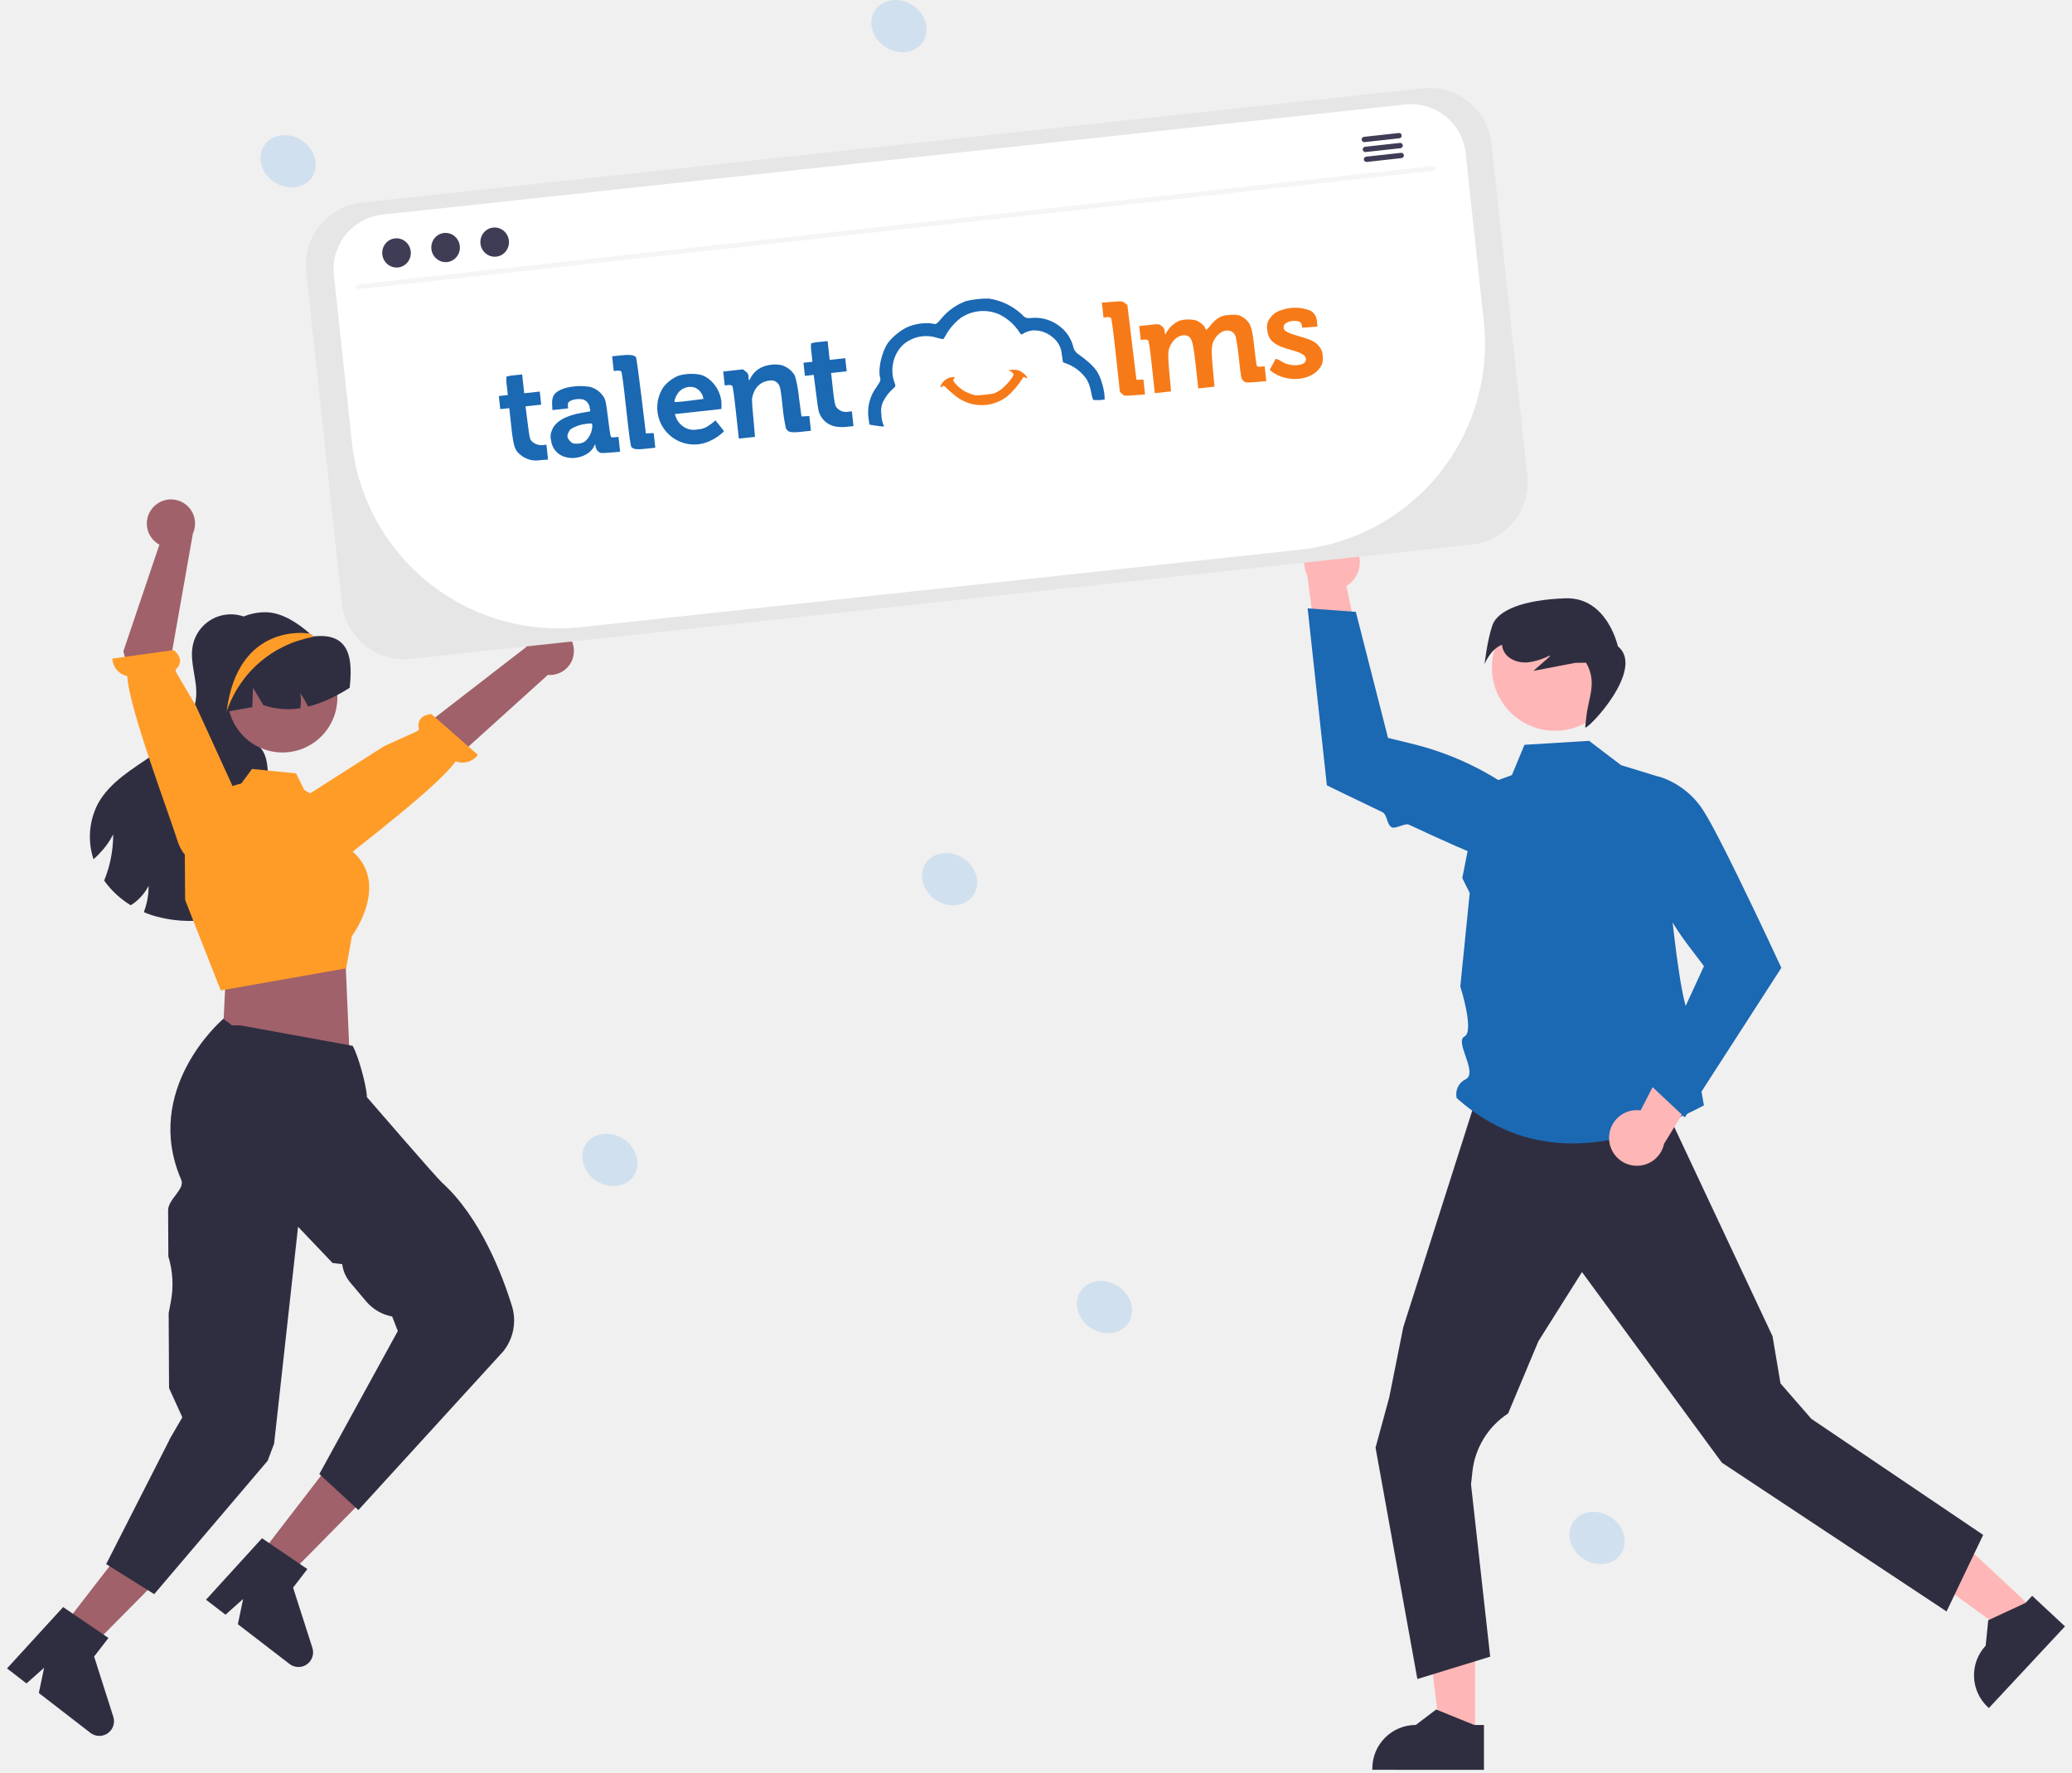
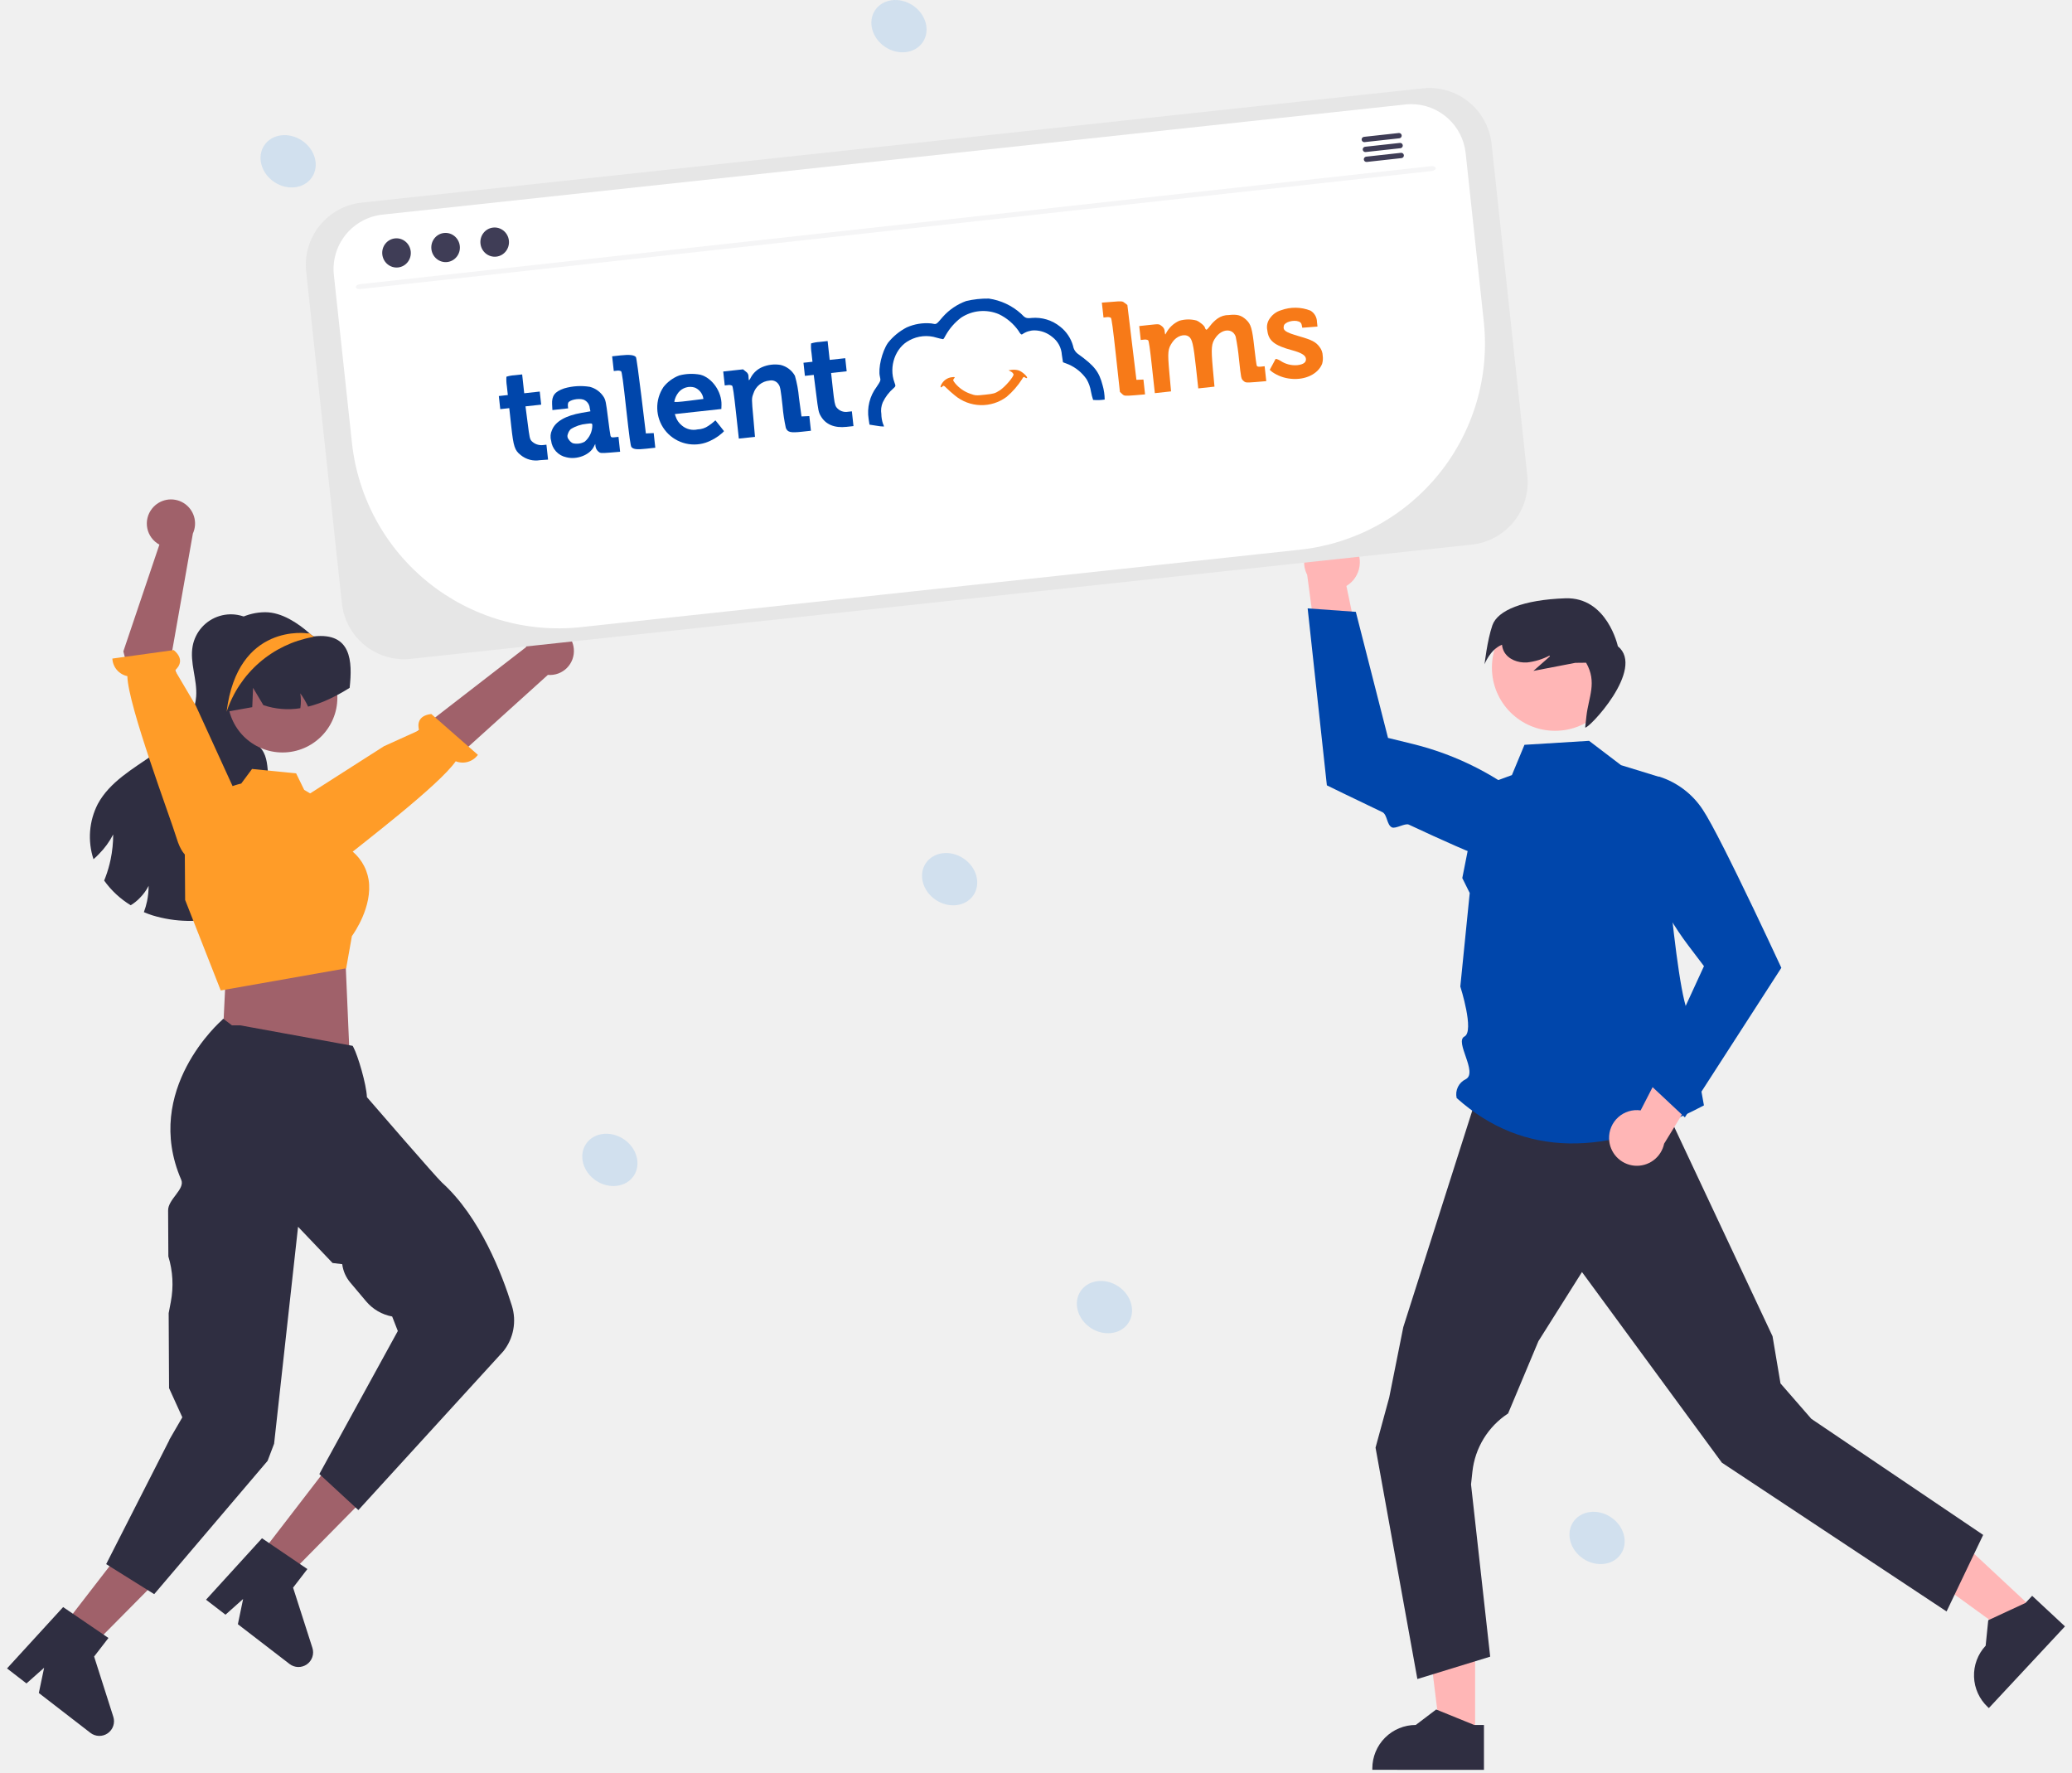
<svg xmlns="http://www.w3.org/2000/svg" viewBox="0 0 242 207" fill="currentColor">
  <g clip-path="url(#clip0_57255_98429)">
    <path d="M172.288 202.765L168.244 202.765L166.321 187.168L172.289 187.168L172.288 202.765Z" fill="#FFB6B6" />
    <path d="M173.319 206.685L160.281 206.684V206.519C160.281 205.173 160.816 203.883 161.767 202.931C162.719 201.979 164.01 201.445 165.356 201.445H165.356L167.738 199.638L172.181 201.445L173.319 201.445L173.319 206.685Z" fill="#2F2E41" />
    <path d="M237.608 188.016L234.851 190.974L222.13 181.747L226.199 177.382L237.608 188.016Z" fill="#FFB6B6" />
    <path d="M241.179 189.934L232.289 199.472L232.168 199.359C231.184 198.442 230.604 197.171 230.557 195.825C230.51 194.48 230.998 193.172 231.916 192.187L232.218 189.213L236.57 187.194L237.346 186.361L241.179 189.934Z" fill="#2F2E41" />
    <path d="M231.625 179.251L227.351 188.19L201.106 170.813L197.287 165.61L184.768 148.553L179.679 156.628L176.138 165.069C174.984 165.822 174.012 166.821 173.291 167.996C172.57 169.17 172.12 170.49 171.971 171.859L171.809 173.354L174.047 193.469L165.542 196.08L160.657 169.059L162.254 163.203L163.898 154.984L172.174 129.011H194.322L207.025 156.05L207.954 161.559L211.555 165.693L231.625 179.251Z" fill="#2F2E41" />
-     <path d="M185.598 86.516L189.327 89.355L193.823 90.736C193.823 90.736 195.682 116.883 197.357 118.558C199.031 120.233 197.521 120.278 197.857 122.454C198.194 124.629 199.012 129.089 199.012 129.089C187.706 135.074 177.96 135.235 170.131 128.232C170.031 127.798 170.082 127.344 170.275 126.944C170.469 126.543 170.793 126.221 171.195 126.031C172.652 125.257 169.852 121.649 171.042 121.046C172.233 120.442 170.558 115.208 170.558 115.208L171.657 104.288L170.789 102.542L172.907 91.861L176.583 90.518L178.051 86.981L185.598 86.516Z" fill="#1B68B3" />
+     <path d="M185.598 86.516L189.327 89.355L193.823 90.736C193.823 90.736 195.682 116.883 197.357 118.558C199.031 120.233 197.521 120.278 197.857 122.454C198.194 124.629 199.012 129.089 199.012 129.089C187.706 135.074 177.96 135.235 170.131 128.232C170.031 127.798 170.082 127.344 170.275 126.944C170.469 126.543 170.793 126.221 171.195 126.031C172.652 125.257 169.852 121.649 171.042 121.046C172.233 120.442 170.558 115.208 170.558 115.208L171.657 104.288L170.789 102.542L172.907 91.861L176.583 90.518L178.051 86.981L185.598 86.516Z" fill="#0046AB" />
    <path d="M187.934 132.988C187.917 132.516 188.004 132.046 188.189 131.611C188.373 131.176 188.651 130.787 189.003 130.471C189.354 130.155 189.77 129.92 190.222 129.782C190.674 129.644 191.151 129.607 191.619 129.674L196.873 119.461L199.8 124.662L194.362 133.563C194.198 134.341 193.754 135.033 193.115 135.506C192.476 135.979 191.685 136.201 190.892 136.131C190.1 136.06 189.361 135.701 188.816 135.121C188.271 134.542 187.957 133.783 187.934 132.988Z" fill="#FFB6B6" />
-     <path d="M196.783 130.489L208.053 113.022L208.015 112.942C207.973 112.85 205.421 107.338 202.948 102.29C202.567 101.512 202.188 100.746 201.821 100.012C201.662 99.695 201.506 99.385 201.352 99.081C200.313 97.034 199.406 95.341 198.864 94.538C197.666 92.72 195.882 91.367 193.809 90.703L193.757 90.689L193.707 90.71C192.693 91.138 191.855 91.899 191.331 92.867C190.808 93.835 190.63 94.953 190.826 96.035C191.804 101.259 193.982 106.184 197.189 110.421L199.016 112.829L192.667 126.633L196.783 130.489Z" fill="#1B68B3" />
+     <path d="M196.783 130.489L208.053 113.022L208.015 112.942C207.973 112.85 205.421 107.338 202.948 102.29C202.567 101.512 202.188 100.746 201.821 100.012C201.662 99.695 201.506 99.385 201.352 99.081C200.313 97.034 199.406 95.341 198.864 94.538C197.666 92.72 195.882 91.367 193.809 90.703L193.757 90.689L193.707 90.71C192.693 91.138 191.855 91.899 191.331 92.867C190.808 93.835 190.63 94.953 190.826 96.035C191.804 101.259 193.982 106.184 197.189 110.421L199.016 112.829L192.667 126.633L196.783 130.489Z" fill="#0046AB" />
    <path d="M158.029 63.536C158.339 63.893 158.568 64.313 158.698 64.767C158.829 65.221 158.858 65.698 158.784 66.165C158.71 66.632 158.535 67.076 158.27 67.468C158.006 67.859 157.659 68.188 157.254 68.431L159.603 79.674L154.054 77.477L152.673 67.137C152.31 66.43 152.22 65.613 152.418 64.843C152.617 64.073 153.092 63.402 153.752 62.958C154.412 62.514 155.212 62.328 156 62.435C156.789 62.541 157.51 62.933 158.029 63.536Z" fill="#FFB6B6" />
-     <path d="M152.728 71.049L154.972 91.714L155.052 91.753C155.117 91.785 157.96 93.18 161.45 94.841C162.039 95.121 161.955 96.335 162.57 96.624C162.994 96.824 164.113 96.099 164.541 96.3C168.356 98.084 172.213 99.818 173.75 100.288C175.825 100.946 178.063 100.873 180.092 100.084L180.141 100.061L180.166 100.014C180.684 99.043 180.856 97.924 180.654 96.843C180.451 95.761 179.886 94.78 179.051 94.063C175.002 90.621 170.209 88.167 165.05 86.894L162.114 86.174L158.354 71.453L152.728 71.049Z" fill="#1B68B3" />
+     <path d="M152.728 71.049L154.972 91.714L155.052 91.753C155.117 91.785 157.96 93.18 161.45 94.841C162.039 95.121 161.955 96.335 162.57 96.624C162.994 96.824 164.113 96.099 164.541 96.3C168.356 98.084 172.213 99.818 173.75 100.288C175.825 100.946 178.063 100.873 180.092 100.084L180.141 100.061L180.166 100.014C180.684 99.043 180.856 97.924 180.654 96.843C180.451 95.761 179.886 94.78 179.051 94.063C175.002 90.621 170.209 88.167 165.05 86.894L162.114 86.174L158.354 71.453L152.728 71.049Z" fill="#0046AB" />
    <path d="M181.623 85.345C185.696 85.345 188.998 82.043 188.998 77.97C188.998 73.897 185.696 70.596 181.623 70.596C177.55 70.596 174.249 73.897 174.249 77.97C174.249 82.043 177.55 85.345 181.623 85.345Z" fill="#FFB6B6" />
    <path d="M174.301 73.029C174.908 71.265 177.927 70.041 182.821 69.871C187.716 69.701 188.957 75.469 188.957 75.469C192.224 78.119 185.468 85.215 185.141 84.959L185.288 83.626C185.532 81.418 186.566 79.695 185.251 77.394L183.988 77.408C182.357 77.722 180.726 78.035 179.095 78.349L181.026 76.649L180.971 76.564C180.15 76.992 179.256 77.264 178.336 77.365C177.298 77.426 176.163 77.013 175.666 76.1C175.534 75.849 175.452 75.574 175.428 75.291C174.028 75.85 173.388 77.575 173.388 77.575C173.388 77.575 173.695 74.794 174.301 73.029Z" fill="#2F2E41" />
    <path d="M30.533 73.472C30.433 73.345 30.325 73.224 30.21 73.11C30.238 73.072 30.267 73.03 30.295 72.991L30.533 73.472Z" fill="#2F2E41" />
    <path d="M31.968 103.132C30.761 105.275 28.352 106.471 25.964 107.056C23.282 107.759 20.457 107.704 17.804 106.898C17.467 106.79 17.13 106.663 16.804 106.523C16.961 106.107 17.085 105.679 17.176 105.243C17.298 104.654 17.359 104.053 17.358 103.451C17.093 103.97 16.748 104.444 16.338 104.857C16.021 105.19 15.661 105.479 15.268 105.717C14.049 104.976 12.993 103.996 12.165 102.834C12.217 102.704 12.27 102.575 12.319 102.445C12.574 101.767 12.775 101.071 12.922 100.362C13.121 99.403 13.221 98.427 13.22 97.448C12.788 98.291 12.227 99.062 11.558 99.734C11.357 99.949 11.144 100.151 10.92 100.341C10.572 99.285 10.438 98.17 10.524 97.062C10.611 95.954 10.917 94.874 11.425 93.885C12.813 91.318 15.507 89.792 17.905 88.133C20.307 86.475 22.71 84.231 22.913 81.316C23.05 79.349 22.138 77.378 22.503 75.442C22.656 74.626 23.03 73.868 23.585 73.249C24.14 72.631 24.854 72.177 25.649 71.937C26.444 71.696 27.29 71.678 28.094 71.885C28.898 72.092 29.63 72.516 30.211 73.11C28.85 75.039 27.496 77.034 26.946 79.328C26.385 81.663 26.844 84.402 28.685 85.949C29.316 86.482 30.091 86.861 30.579 87.527C31.228 88.411 31.231 89.589 31.336 90.676C31.547 92.791 32.237 94.825 32.609 96.918C32.984 99.008 33.005 101.277 31.968 103.132Z" fill="#2F2E41" />
    <path d="M7.238 190.095L10.439 192.568L21.5 181.4L16.776 177.75L7.238 190.095Z" fill="#A0616A" />
    <path d="M7.374 187.679L12.667 191.286L10.992 193.454L13.235 200.492C13.346 200.84 13.343 201.214 13.226 201.559C13.109 201.905 12.885 202.204 12.586 202.414C12.287 202.623 11.929 202.731 11.565 202.723C11.2 202.714 10.847 202.589 10.559 202.366L4.535 197.712L5.154 194.765L3.092 196.596L0.821 194.842L7.374 187.679Z" fill="#2F2E41" />
    <path d="M23.476 79.702C23.475 80.952 23.782 82.184 24.368 83.288C24.955 84.392 25.804 85.336 26.84 86.036C27.876 86.736 29.069 87.17 30.312 87.302C31.556 87.433 32.813 87.257 33.972 86.79C35.132 86.322 36.159 85.577 36.964 84.619C37.768 83.662 38.325 82.522 38.586 81.299C38.847 80.076 38.804 78.808 38.461 77.605C38.117 76.403 37.483 75.303 36.616 74.403L36.579 74.366C36.518 74.302 36.457 74.238 36.392 74.177L36.391 74.177L36.39 74.176L36.39 74.175L36.389 74.174C36.31 74.1 36.231 74.027 36.148 73.957C34.803 72.777 32.914 71.497 30.986 71.497C26.766 71.497 23.476 75.482 23.476 79.702Z" fill="#2F2E41" />
    <path d="M67.019 75.778C67.056 76.186 67.002 76.596 66.863 76.981C66.724 77.366 66.502 77.715 66.213 78.005C65.924 78.294 65.575 78.517 65.191 78.657C64.807 78.797 64.396 78.852 63.989 78.816L45.072 95.896L41.816 90.755L61.435 75.582C61.54 74.902 61.891 74.283 62.422 73.844C62.953 73.405 63.626 73.176 64.314 73.2C65.002 73.224 65.658 73.5 66.157 73.975C66.655 74.45 66.962 75.092 67.019 75.778Z" fill="#A0616A" />
    <path d="M36.987 101.052C36.987 101.052 37.691 102.352 40.095 100.345C42.02 98.738 51.241 91.761 53.228 88.902C53.681 89.082 54.182 89.106 54.651 88.97C55.119 88.834 55.529 88.546 55.816 88.151L50.373 83.384C48.744 83.571 48.779 84.665 48.949 85.287L44.843 87.147L34.24 93.923L36.461 100.121L36.987 101.052Z" fill="#FF9C28" />
    <path d="M26.715 113.028L26.319 114.916L25.982 121.881L40.805 122.696L40.344 111.984L38.908 109.623L26.715 113.028Z" fill="#A0616A" />
    <path d="M32.997 87.875C36.535 87.875 39.403 85.007 39.403 81.469C39.403 77.931 36.535 75.064 32.997 75.064C29.459 75.064 26.591 77.931 26.591 81.469C26.591 85.007 29.459 87.875 32.997 87.875Z" fill="#A0616A" />
    <path d="M21.624 105.097L21.585 99.772C21.584 97.856 22.232 95.997 23.424 94.496C24.616 92.996 26.281 91.944 28.148 91.512L28.172 91.507L29.439 89.8L34.585 90.315L35.528 92.242L39.257 94.463L40.693 99.079C41.316 99.493 41.846 100.032 42.252 100.661C42.658 101.29 42.93 101.996 43.052 102.734C43.539 105.848 41.359 108.963 41.1 109.32L40.432 113.083L25.896 115.648L25.779 115.663L21.624 105.097Z" fill="#FF9C28" />
    <path d="M40.836 80.327C40.089 80.8 39.314 81.228 38.515 81.607C37.704 81.997 36.855 82.303 35.983 82.522C35.733 81.975 35.427 81.454 35.071 80.969C35.163 81.544 35.165 82.129 35.078 82.705C33.632 82.938 32.15 82.817 30.761 82.35L29.555 80.327L29.463 82.585C28.464 82.768 27.468 82.94 26.469 83.118C26.409 83.126 26.349 83.139 26.293 83.15C25.673 80.352 26.553 77.269 28.51 75.404C29.481 74.487 30.693 73.865 32.004 73.611C33.316 73.356 34.672 73.479 35.916 73.966C36.074 74.029 36.235 74.099 36.389 74.173L36.39 74.174L36.39 74.175L36.392 74.176L36.393 74.176C36.484 74.222 36.561 74.331 36.663 74.32C41.039 73.832 41.18 77.227 40.836 80.327Z" fill="#2F2E41" />
    <path d="M30.179 181.835L33.385 184.301L44.424 173.111L39.693 169.471L30.179 181.835Z" fill="#A0616A" />
    <path d="M30.601 179.642L35.901 183.238L34.231 185.409L36.488 192.443C36.599 192.791 36.597 193.165 36.481 193.51C36.365 193.856 36.141 194.156 35.843 194.366C35.544 194.576 35.187 194.685 34.822 194.677C34.457 194.669 34.104 194.545 33.815 194.322L27.783 189.68L28.395 186.733L26.337 188.568L24.062 186.818L30.601 179.642Z" fill="#2F2E41" />
    <path d="M19.777 168.177L19.777 168.135L21.296 165.517L19.745 162.109L19.699 153.354L19.95 152.039C20.288 150.271 20.19 148.448 19.663 146.727L19.635 141.397C19.581 140.062 21.649 138.888 21.166 137.775C16.608 127.255 25.822 119.229 25.884 119.165L26.072 118.969L27.094 119.743L28.066 119.744L41.188 122.135L41.283 122.311C41.799 123.279 42.795 126.616 42.854 128.126C43.508 128.883 50.957 137.503 51.62 138.102C56.094 142.151 58.657 148.853 59.785 152.487C60.066 153.385 60.122 154.338 59.95 155.263C59.778 156.188 59.382 157.057 58.797 157.794L41.856 176.35L37.298 172.142L46.464 155.438L45.803 153.744C44.617 153.525 43.544 152.901 42.766 151.979L40.91 149.776C40.396 149.168 40.07 148.424 39.97 147.633L38.844 147.498L34.812 143.265L32.015 168.597L31.255 170.599L18.01 186.169L12.399 182.662L19.777 168.177Z" fill="#2F2E41" />
    <path d="M17.755 59.401C17.5 59.721 17.319 60.094 17.224 60.492C17.129 60.889 17.123 61.303 17.205 61.704C17.287 62.105 17.456 62.483 17.7 62.811C17.944 63.139 18.257 63.41 18.617 63.604L14.406 76.072L17.845 89.285L23.39 86.778L19.968 76.812L22.528 62.306C22.814 61.679 22.861 60.97 22.659 60.311C22.457 59.653 22.02 59.091 21.432 58.733C20.843 58.375 20.144 58.245 19.466 58.368C18.789 58.492 18.18 58.859 17.755 59.401Z" fill="#A0616A" />
    <path d="M22.831 100.172C22.831 100.172 21.528 100.871 20.622 97.873C19.897 95.472 14.962 82.44 14.873 78.96C14.396 78.861 13.964 78.606 13.648 78.234C13.331 77.863 13.147 77.397 13.124 76.91L20.291 75.918C21.549 76.969 20.919 77.865 20.436 78.29L22.877 82.425L27.979 93.588L23.781 99.683L22.831 100.172Z" fill="#FF9C28" />
    <path d="M26.467 83.118C27.203 80.898 28.523 78.918 30.288 77.384C32.053 75.85 34.199 74.819 36.499 74.4C36.508 74.397 36.539 74.385 36.579 74.366C36.603 74.351 36.634 74.336 36.664 74.32C36.573 74.269 36.484 74.223 36.392 74.177L36.391 74.177L36.39 74.176L36.39 74.175L36.389 74.174C36.31 74.1 36.23 74.027 36.148 73.957L35.916 73.966C35.916 73.966 27.754 72.673 26.467 83.118Z" fill="#FF9C28" />
    <path d="M131.786 154.503C132.677 153.164 132.149 151.247 130.608 150.222C129.067 149.196 127.096 149.451 126.205 150.79C125.314 152.128 125.841 154.045 127.382 155.07C128.924 156.096 130.895 155.842 131.786 154.503Z" fill="#74B0EA" fill-opacity="0.25" />
    <path d="M113.703 104.529C114.594 103.19 114.067 101.274 112.526 100.248C110.984 99.223 109.013 99.477 108.122 100.816C107.231 102.155 107.759 104.071 109.3 105.097C110.841 106.122 112.813 105.868 113.703 104.529Z" fill="#74B0EA" fill-opacity="0.25" />
    <path d="M189.321 181.462C190.212 180.123 189.685 178.206 188.143 177.181C186.602 176.155 184.631 176.41 183.74 177.749C182.849 179.087 183.376 181.004 184.918 182.029C186.459 183.055 188.43 182.801 189.321 181.462Z" fill="#74B0EA" fill-opacity="0.25" />
    <path d="M36.442 20.692C37.332 19.353 36.805 17.437 35.264 16.411C33.723 15.386 31.751 15.64 30.86 16.979C29.97 18.318 30.497 20.235 32.038 21.26C33.579 22.285 35.551 22.031 36.442 20.692Z" fill="#74B0EA" fill-opacity="0.25" />
    <path d="M107.785 4.911C108.676 3.572 108.149 1.655 106.608 0.63C105.067 -0.395 103.095 -0.141 102.204 1.198C101.313 2.537 101.841 4.453 103.382 5.479C104.923 6.504 106.895 6.25 107.785 4.911Z" fill="#74B0EA" fill-opacity="0.25" />
    <path d="M74.02 137.312C74.911 135.973 74.384 134.057 72.843 133.031C71.301 132.006 69.33 132.26 68.439 133.599C67.548 134.938 68.076 136.855 69.617 137.88C71.158 138.905 73.129 138.651 74.02 137.312Z" fill="#74B0EA" fill-opacity="0.25" />
    <path d="M47.181 76.986C45.382 76.981 43.649 76.313 42.312 75.11C40.975 73.908 40.128 72.254 39.933 70.466L35.759 31.702C35.554 29.777 36.121 27.85 37.335 26.343C38.549 24.835 40.312 23.871 42.236 23.662L166.168 10.318C168.093 10.112 170.02 10.679 171.528 11.893C173.035 13.108 173.999 14.87 174.209 16.794L178.383 55.559C178.588 57.484 178.021 59.411 176.807 60.918C175.592 62.426 173.83 63.39 171.905 63.599L47.973 76.944C47.71 76.972 47.445 76.986 47.181 76.986Z" fill="#E6E6E6" />
    <path d="M164.832 12.164C164.599 12.164 164.367 12.177 164.135 12.202L44.671 25.065C43.836 25.155 43.026 25.408 42.289 25.811C41.552 26.214 40.901 26.758 40.374 27.412C39.847 28.066 39.454 28.818 39.217 29.624C38.981 30.43 38.905 31.275 38.995 32.111L41.106 51.71C41.447 54.879 42.409 57.949 43.936 60.746C45.464 63.543 47.528 66.011 50.009 68.01C52.491 70.01 55.342 71.501 58.4 72.398C61.458 73.295 64.663 73.582 67.831 73.24L151.835 64.195C154.993 63.855 158.054 62.896 160.843 61.373C163.631 59.85 166.092 57.793 168.085 55.319C170.078 52.844 171.565 50.002 172.459 46.953C173.354 43.905 173.639 40.71 173.299 37.551L171.181 17.878C171.012 16.311 170.271 14.861 169.099 13.807C167.928 12.752 166.408 12.167 164.832 12.164Z" fill="white" />
-     <path d="M112.839 35.157C111.797 35.536 110.865 36.166 110.126 36.993C109.275 37.976 109.42 37.884 108.769 37.77C107.787 37.674 106.797 37.835 105.896 38.237C105.05 38.676 104.306 39.288 103.712 40.033C103.008 41.049 102.539 43.036 102.769 43.989C102.877 44.441 102.871 44.452 102.378 45.193C101.983 45.72 101.697 46.321 101.538 46.96C101.378 47.599 101.348 48.263 101.449 48.914L101.552 49.59L102.389 49.721C102.67 49.775 102.955 49.805 103.241 49.812C103.225 49.697 103.187 49.586 103.128 49.486C103.007 49.121 102.942 48.74 102.937 48.355C102.862 47.891 102.921 47.414 103.106 46.982C103.409 46.346 103.842 45.782 104.377 45.324C104.622 45.093 104.621 45.084 104.469 44.665C103.782 42.805 104.574 40.58 106.225 39.738C106.708 39.477 107.238 39.317 107.785 39.265C108.331 39.214 108.882 39.273 109.405 39.439C109.65 39.512 109.899 39.569 110.15 39.609C110.2 39.604 110.332 39.406 110.449 39.16C110.9 38.362 111.509 37.663 112.238 37.107C112.884 36.675 113.626 36.411 114.399 36.339C115.172 36.267 115.951 36.388 116.665 36.692C117.578 37.129 118.364 37.793 118.947 38.621C119.184 39.02 119.27 39.099 119.4 39.036C119.815 38.742 120.312 38.583 120.821 38.581C121.581 38.591 122.315 38.863 122.899 39.35C123.226 39.596 123.495 39.911 123.689 40.271C123.882 40.632 123.995 41.03 124.019 41.439L124.152 42.305L124.799 42.554C125.654 42.924 126.388 43.528 126.915 44.297C127.169 44.737 127.34 45.221 127.419 45.723C127.48 46.055 127.564 46.382 127.671 46.702C128.121 46.745 128.575 46.731 129.022 46.661C129.019 46.1 128.938 45.542 128.782 45.002C128.367 43.412 127.837 42.725 125.946 41.363C125.783 41.252 125.644 41.109 125.537 40.943C125.431 40.776 125.36 40.59 125.328 40.395C125.08 39.51 124.557 38.727 123.835 38.158C122.897 37.392 121.696 37.023 120.49 37.13C119.858 37.199 119.736 37.145 119.255 36.635C118.203 35.685 116.891 35.07 115.488 34.868C114.596 34.854 113.707 34.951 112.839 35.157Z" fill="#1B68B3" />
-     <path d="M71.592 42.468L71.686 43.329L72.049 43.289C72.216 43.26 72.387 43.282 72.54 43.352C72.636 43.429 72.787 44.547 73.138 47.758C73.517 51.143 73.642 52.107 73.761 52.222C74.001 52.476 74.404 52.519 75.494 52.4L76.536 52.286L76.349 50.575L75.897 50.596L75.435 50.617L74.904 46.223C74.611 43.806 74.331 41.776 74.275 41.704C74.074 41.455 73.515 41.391 72.501 41.501L71.494 41.611L71.592 42.468Z" fill="#1B68B3" />
+     <path d="M112.839 35.157C111.797 35.536 110.865 36.166 110.126 36.993C109.275 37.976 109.42 37.884 108.769 37.77C107.787 37.674 106.797 37.835 105.896 38.237C105.05 38.676 104.306 39.288 103.712 40.033C103.008 41.049 102.539 43.036 102.769 43.989C102.877 44.441 102.871 44.452 102.378 45.193C101.983 45.72 101.697 46.321 101.538 46.96C101.378 47.599 101.348 48.263 101.449 48.914L101.552 49.59L102.389 49.721C102.67 49.775 102.955 49.805 103.241 49.812C103.225 49.697 103.187 49.586 103.128 49.486C103.007 49.121 102.942 48.74 102.937 48.355C102.862 47.891 102.921 47.414 103.106 46.982C103.409 46.346 103.842 45.782 104.377 45.324C104.622 45.093 104.621 45.084 104.469 44.665C103.782 42.805 104.574 40.58 106.225 39.738C106.708 39.477 107.238 39.317 107.785 39.265C108.331 39.214 108.882 39.273 109.405 39.439C109.65 39.512 109.899 39.569 110.15 39.609C110.2 39.604 110.332 39.406 110.449 39.16C110.9 38.362 111.509 37.663 112.238 37.107C112.884 36.675 113.626 36.411 114.399 36.339C115.172 36.267 115.951 36.388 116.665 36.692C117.578 37.129 118.364 37.793 118.947 38.621C119.184 39.02 119.27 39.099 119.4 39.036C119.815 38.742 120.312 38.583 120.821 38.581C121.581 38.591 122.315 38.863 122.899 39.35C123.226 39.596 123.495 39.911 123.689 40.271C123.882 40.632 123.995 41.03 124.019 41.439L124.152 42.305L124.799 42.554C125.654 42.924 126.388 43.528 126.915 44.297C127.169 44.737 127.34 45.221 127.419 45.723C127.48 46.055 127.564 46.382 127.671 46.702C128.121 46.745 128.575 46.731 129.022 46.661C129.019 46.1 128.938 45.542 128.782 45.002C128.367 43.412 127.837 42.725 125.946 41.363C125.783 41.252 125.644 41.109 125.537 40.943C125.431 40.776 125.36 40.59 125.328 40.395C125.08 39.51 124.557 38.727 123.835 38.158C122.897 37.392 121.696 37.023 120.49 37.13C119.858 37.199 119.736 37.145 119.255 36.635C118.203 35.685 116.891 35.07 115.488 34.868C114.596 34.854 113.707 34.951 112.839 35.157Z" fill="#0046AB" />
+     <path d="M71.592 42.468L71.686 43.329L72.049 43.289C72.216 43.26 72.387 43.282 72.54 43.352C72.636 43.429 72.787 44.547 73.138 47.758C73.517 51.143 73.642 52.107 73.761 52.222C74.001 52.476 74.404 52.519 75.494 52.4L76.536 52.286L76.349 50.575L75.897 50.596L75.435 50.617L74.904 46.223C74.611 43.806 74.331 41.776 74.275 41.704C74.074 41.455 73.515 41.391 72.501 41.501L71.494 41.611L71.592 42.468Z" fill="#0046AB" />
    <path d="M128.789 36.212L128.884 37.083L129.247 37.043C129.413 37.014 129.585 37.036 129.738 37.106C129.834 37.182 129.983 38.289 130.332 41.483L130.8 45.768L131.059 46.011C131.317 46.244 131.347 46.25 132.527 46.16L133.738 46.057L133.549 44.326L133.143 44.341L132.729 44.357L132.201 39.992L131.672 35.617L131.376 35.388C131.09 35.158 131.051 35.153 129.89 35.25L128.69 35.343L128.789 36.212Z" fill="#F77A18" />
-     <path d="M59.147 43.994C59.123 44.364 59.141 44.735 59.2 45.101L59.313 46.134L58.261 46.249L58.428 47.78L59.48 47.665L59.71 49.769C59.974 52.179 60.116 52.599 60.825 53.151C61.137 53.404 61.499 53.587 61.888 53.689C62.277 53.79 62.683 53.806 63.079 53.737L64.011 53.674L63.821 51.933L63.419 51.977C63.176 52.004 62.931 51.977 62.701 51.896C62.471 51.816 62.262 51.684 62.09 51.511C61.881 51.282 61.842 51.103 61.622 49.355L61.376 47.456L63.208 47.256L63.041 45.727L61.226 45.925L60.986 43.725L60.096 43.822C59.774 43.839 59.455 43.897 59.147 43.994Z" fill="#1B68B3" />
-     <path d="M94.728 40.108C94.704 40.478 94.722 40.849 94.781 41.215L94.894 42.248L93.842 42.363L94.009 43.894L95.042 43.781L95.318 45.948C95.57 47.992 95.609 48.152 95.868 48.598C96.44 49.581 97.464 50.002 98.87 49.849L99.683 49.76L99.495 48.037L99.036 48.087C98.782 48.132 98.521 48.105 98.282 48.01C98.042 47.914 97.834 47.755 97.68 47.548C97.507 47.286 97.442 46.963 97.271 45.395L97.07 43.559L98.888 43.36L98.721 41.83L96.903 42.029L96.663 39.829L95.725 39.931C95.387 39.95 95.052 40.009 94.728 40.108Z" fill="#1B68B3" />
-     <path d="M65.897 45.356C64.787 45.739 64.433 46.213 64.484 47.215L64.519 47.888L66.356 47.688L66.326 47.42C66.311 47.292 66.324 47.162 66.362 47.039C66.529 46.701 67.531 46.486 68.131 46.662C68.337 46.739 68.517 46.874 68.649 47.049C68.782 47.225 68.861 47.435 68.879 47.654L68.959 48.033L67.933 48.212C66.071 48.532 64.859 49.226 64.474 50.217C64.288 50.601 64.25 51.04 64.367 51.45C64.419 51.924 64.621 52.369 64.943 52.72C65.265 53.071 65.691 53.311 66.158 53.403C67.364 53.717 68.879 53.135 69.353 52.173L69.521 51.846L69.555 52.151C69.591 52.361 69.693 52.553 69.847 52.7C70.104 52.934 70.134 52.94 71.267 52.855L72.427 52.757L72.237 51.016L71.807 51.063C71.444 51.103 71.374 51.081 71.305 50.896C71.273 50.783 71.128 49.812 71.001 48.732C70.78 46.974 70.734 46.728 70.509 46.356C70.14 45.775 69.566 45.353 68.9 45.177C67.898 45.012 66.872 45.073 65.897 45.356ZM69.182 49.644C69.185 50.012 69.106 50.377 68.952 50.711C68.798 51.046 68.572 51.343 68.291 51.58C67.866 51.815 67.368 51.879 66.897 51.761C66.708 51.664 66.549 51.517 66.435 51.337C66.351 51.249 66.295 51.137 66.277 51.016C66.258 50.895 66.278 50.771 66.332 50.661C66.395 50.452 66.511 50.262 66.669 50.111C67.228 49.762 67.861 49.551 68.518 49.493C69.128 49.417 69.158 49.423 69.182 49.643L69.182 49.644Z" fill="#1B68B3" />
-     <path d="M79.312 43.851C78.598 44.129 77.97 44.592 77.494 45.192C76.995 45.936 76.739 46.817 76.764 47.713C76.788 48.609 77.091 49.475 77.63 50.191C78.169 50.907 78.917 51.437 79.771 51.708C80.626 51.979 81.543 51.977 82.396 51.703C83.121 51.458 83.79 51.068 84.362 50.559L84.562 50.353L84.088 49.747C83.82 49.419 83.594 49.123 83.573 49.106C83.561 49.088 83.471 49.146 83.393 49.232C83.189 49.414 82.971 49.581 82.741 49.729C82.371 49.989 81.932 50.134 81.48 50.147C81.159 50.22 80.825 50.216 80.505 50.137C80.186 50.057 79.889 49.904 79.639 49.69C79.29 49.413 79.032 49.036 78.902 48.609L78.816 48.357L84.25 47.764L84.267 47.297C84.311 45.754 83.175 44.126 81.81 43.762C80.981 43.602 80.127 43.632 79.312 43.851ZM81.161 45.266C81.383 45.362 81.581 45.504 81.743 45.684C81.904 45.863 82.025 46.075 82.097 46.306L82.157 46.59L80.467 46.803C79.312 46.949 78.763 46.98 78.756 46.913C78.825 46.519 78.991 46.148 79.239 45.834C79.464 45.557 79.769 45.354 80.112 45.253C80.454 45.151 80.82 45.156 81.16 45.266L81.161 45.266Z" fill="#1B68B3" />
-     <path d="M88.992 42.883C88.448 43.125 87.997 43.538 87.708 44.058C87.653 44.187 87.578 44.307 87.485 44.412C87.456 44.415 87.428 44.244 87.424 44.031C87.436 43.905 87.413 43.777 87.356 43.664C87.299 43.55 87.211 43.455 87.102 43.389L86.784 43.133L84.47 43.386L84.647 45.012L85.011 44.973C85.177 44.943 85.348 44.965 85.502 45.035C85.597 45.112 85.717 45.941 85.961 48.179L86.293 51.221L88.178 51.015L87.985 48.781C87.781 46.567 87.778 46.538 87.988 45.973C88.113 45.559 88.359 45.192 88.695 44.919C89.031 44.647 89.441 44.481 89.872 44.444C90.078 44.399 90.292 44.42 90.485 44.503C90.678 44.586 90.84 44.727 90.949 44.907C91.131 45.177 91.19 45.52 91.398 47.423C91.471 48.281 91.6 49.133 91.783 49.975C91.984 50.485 92.332 50.563 93.661 50.418L94.713 50.303L94.526 48.593L94.074 48.613L93.612 48.634L93.314 46.441C93.241 45.573 93.083 44.715 92.841 43.879C92.664 43.566 92.425 43.293 92.139 43.076C91.852 42.86 91.525 42.704 91.176 42.619C90.438 42.493 89.679 42.585 88.992 42.883Z" fill="#1B68B3" />
+     <path d="M59.147 43.994C59.123 44.364 59.141 44.735 59.2 45.101L59.313 46.134L58.261 46.249L58.428 47.78L59.48 47.665L59.71 49.769C59.974 52.179 60.116 52.599 60.825 53.151C61.137 53.404 61.499 53.587 61.888 53.689C62.277 53.79 62.683 53.806 63.079 53.737L64.011 53.674L63.821 51.933L63.419 51.977C63.176 52.004 62.931 51.977 62.701 51.896C62.471 51.816 62.262 51.684 62.09 51.511C61.881 51.282 61.842 51.103 61.622 49.355L61.376 47.456L63.208 47.256L63.041 45.727L61.226 45.925L60.986 43.725L60.096 43.822C59.774 43.839 59.455 43.897 59.147 43.994Z" fill="#0046AB" />
+     <path d="M94.728 40.108C94.704 40.478 94.722 40.849 94.781 41.215L94.894 42.248L93.842 42.363L94.009 43.894L95.042 43.781L95.318 45.948C95.57 47.992 95.609 48.152 95.868 48.598C96.44 49.581 97.464 50.002 98.87 49.849L99.683 49.76L99.495 48.037L99.036 48.087C98.782 48.132 98.521 48.105 98.282 48.01C98.042 47.914 97.834 47.755 97.68 47.548C97.507 47.286 97.442 46.963 97.271 45.395L97.07 43.559L98.888 43.36L98.721 41.83L96.903 42.029L96.663 39.829L95.725 39.931C95.387 39.95 95.052 40.009 94.728 40.108Z" fill="#0046AB" />
+     <path d="M65.897 45.356C64.787 45.739 64.433 46.213 64.484 47.215L64.519 47.888L66.356 47.688L66.326 47.42C66.311 47.292 66.324 47.162 66.362 47.039C66.529 46.701 67.531 46.486 68.131 46.662C68.337 46.739 68.517 46.874 68.649 47.049C68.782 47.225 68.861 47.435 68.879 47.654L68.959 48.033L67.933 48.212C66.071 48.532 64.859 49.226 64.474 50.217C64.288 50.601 64.25 51.04 64.367 51.45C64.419 51.924 64.621 52.369 64.943 52.72C65.265 53.071 65.691 53.311 66.158 53.403C67.364 53.717 68.879 53.135 69.353 52.173L69.521 51.846L69.555 52.151C69.591 52.361 69.693 52.553 69.847 52.7C70.104 52.934 70.134 52.94 71.267 52.855L72.427 52.757L72.237 51.016L71.807 51.063C71.444 51.103 71.374 51.081 71.305 50.896C71.273 50.783 71.128 49.812 71.001 48.732C70.78 46.974 70.734 46.728 70.509 46.356C70.14 45.775 69.566 45.353 68.9 45.177C67.898 45.012 66.872 45.073 65.897 45.356ZM69.182 49.644C69.185 50.012 69.106 50.377 68.952 50.711C68.798 51.046 68.572 51.343 68.291 51.58C67.866 51.815 67.368 51.879 66.897 51.761C66.708 51.664 66.549 51.517 66.435 51.337C66.351 51.249 66.295 51.137 66.277 51.016C66.258 50.895 66.278 50.771 66.332 50.661C66.395 50.452 66.511 50.262 66.669 50.111C67.228 49.762 67.861 49.551 68.518 49.493C69.128 49.417 69.158 49.423 69.182 49.643L69.182 49.644Z" fill="#0046AB" />
+     <path d="M79.312 43.851C78.598 44.129 77.97 44.592 77.494 45.192C76.995 45.936 76.739 46.817 76.764 47.713C76.788 48.609 77.091 49.475 77.63 50.191C78.169 50.907 78.917 51.437 79.771 51.708C80.626 51.979 81.543 51.977 82.396 51.703C83.121 51.458 83.79 51.068 84.362 50.559L84.562 50.353L84.088 49.747C83.82 49.419 83.594 49.123 83.573 49.106C83.561 49.088 83.471 49.146 83.393 49.232C83.189 49.414 82.971 49.581 82.741 49.729C82.371 49.989 81.932 50.134 81.48 50.147C81.159 50.22 80.825 50.216 80.505 50.137C80.186 50.057 79.889 49.904 79.639 49.69C79.29 49.413 79.032 49.036 78.902 48.609L78.816 48.357L84.25 47.764L84.267 47.297C84.311 45.754 83.175 44.126 81.81 43.762C80.981 43.602 80.127 43.632 79.312 43.851ZM81.161 45.266C81.383 45.362 81.581 45.504 81.743 45.684C81.904 45.863 82.025 46.075 82.097 46.306L82.157 46.59L80.467 46.803C79.312 46.949 78.763 46.98 78.756 46.913C78.825 46.519 78.991 46.148 79.239 45.834C79.464 45.557 79.769 45.354 80.112 45.253C80.454 45.151 80.82 45.156 81.16 45.266L81.161 45.266Z" fill="#0046AB" />
+     <path d="M88.992 42.883C88.448 43.125 87.997 43.538 87.708 44.058C87.653 44.187 87.578 44.307 87.485 44.412C87.456 44.415 87.428 44.244 87.424 44.031C87.436 43.905 87.413 43.777 87.356 43.664C87.299 43.55 87.211 43.455 87.102 43.389L86.784 43.133L84.47 43.386L84.647 45.012L85.011 44.973C85.177 44.943 85.348 44.965 85.502 45.035C85.597 45.112 85.717 45.941 85.961 48.179L86.293 51.221L88.178 51.015L87.985 48.781C87.781 46.567 87.778 46.538 87.988 45.973C88.113 45.559 88.359 45.192 88.695 44.919C89.031 44.647 89.441 44.481 89.872 44.444C90.078 44.399 90.292 44.42 90.485 44.503C90.678 44.586 90.84 44.727 90.949 44.907C91.131 45.177 91.19 45.52 91.398 47.423C91.471 48.281 91.6 49.133 91.783 49.975C91.984 50.485 92.332 50.563 93.661 50.418L94.713 50.303L94.526 48.593L94.074 48.613L93.612 48.634L93.314 46.441C93.241 45.573 93.083 44.715 92.841 43.879C92.664 43.566 92.425 43.293 92.139 43.076C91.852 42.86 91.525 42.704 91.176 42.619C90.438 42.493 89.679 42.585 88.992 42.883Z" fill="#0046AB" />
    <path d="M137.732 37.461C137.057 37.763 136.506 38.288 136.172 38.948C136.094 39.121 136.081 39.093 136.033 38.74C136.033 38.609 136.001 38.479 135.939 38.363C135.877 38.246 135.788 38.147 135.679 38.072C135.371 37.825 135.362 37.827 134.215 37.952L133.057 38.078L133.235 39.704L133.598 39.665C133.764 39.636 133.935 39.657 134.089 39.727C134.184 39.804 134.304 40.633 134.548 42.871L134.88 45.913L136.774 45.706L136.574 43.521C136.359 41.086 136.388 40.754 136.931 39.959C137.423 39.237 138.31 38.937 138.845 39.304C139.244 39.59 139.388 40.194 139.687 42.929L139.952 45.359L141.846 45.152L141.651 43.015C141.437 40.59 141.478 40.111 141.992 39.406C142.74 38.366 143.983 38.318 144.324 39.316C144.498 40.188 144.627 41.069 144.709 41.955C144.955 44.212 144.956 44.222 145.215 44.465C145.473 44.698 145.503 44.704 146.683 44.614L147.894 44.511L147.704 42.77L147.283 42.816C146.987 42.848 146.837 42.813 146.788 42.717C146.75 42.634 146.617 41.681 146.498 40.59C146.254 38.352 146.103 37.855 145.542 37.334C144.962 36.807 144.504 36.684 143.518 36.791C143.05 36.785 142.591 36.927 142.207 37.196C141.879 37.435 141.587 37.721 141.342 38.045C141.03 38.457 140.906 38.568 140.837 38.468C140.784 38.411 140.747 38.342 140.728 38.267C140.706 38.066 140.13 37.578 139.736 37.427C139.077 37.255 138.384 37.267 137.732 37.461Z" fill="#F77A18" />
    <path d="M149.62 36.231C149.119 36.377 148.679 36.684 148.37 37.104C148.202 37.307 148.083 37.546 148.022 37.803C147.961 38.06 147.96 38.327 148.018 38.584C148.151 39.799 148.85 40.352 150.934 40.908C151.951 41.184 152.437 41.47 152.515 41.829C152.613 42.283 152.266 42.563 151.52 42.644C150.819 42.704 150.119 42.521 149.537 42.125C149.258 41.962 149.007 41.874 148.974 41.935C148.951 41.989 148.782 42.295 148.613 42.614L148.298 43.19L148.587 43.439C149.238 43.89 149.995 44.165 150.784 44.235C152.438 44.403 153.938 43.687 154.417 42.493C154.507 42.186 154.531 41.863 154.488 41.546C154.479 41.17 154.348 40.807 154.114 40.513C153.682 39.931 153.231 39.699 151.743 39.272C150.113 38.801 149.81 38.592 149.952 38.026C150.059 37.606 151.096 37.319 151.681 37.546C151.775 37.573 151.859 37.626 151.922 37.7C151.985 37.774 152.025 37.865 152.037 37.962L152.1 38.275L152.993 38.206L153.875 38.139L153.816 37.593C153.813 37.326 153.741 37.064 153.607 36.833C153.474 36.601 153.282 36.409 153.052 36.273C151.952 35.839 150.73 35.824 149.62 36.231Z" fill="#F77A18" />
    <path d="M118.083 43.401C118.217 43.466 118.322 43.579 118.379 43.717C118.409 43.994 117.37 45.202 116.755 45.598C116.193 45.95 116.109 45.978 115.057 46.093C114.005 46.208 113.916 46.199 113.301 45.975C112.617 45.736 112.012 45.313 111.551 44.754C111.293 44.425 111.28 44.396 111.424 44.208C111.568 44.019 111.555 44.009 111.136 44.055C110.889 44.09 110.653 44.182 110.448 44.326C110.243 44.469 110.076 44.66 109.959 44.881C109.771 45.201 109.846 45.357 110.073 45.13C110.204 44.999 110.255 45.023 110.559 45.328C110.745 45.52 111.183 45.908 111.534 46.189C112.377 46.889 113.431 47.284 114.526 47.312C115.621 47.341 116.694 46.999 117.571 46.344C118.273 45.746 118.882 45.047 119.377 44.269C119.515 44.022 119.568 43.977 119.683 44.061C119.744 44.115 119.819 44.15 119.898 44.164C120.195 44.131 119.405 43.375 118.936 43.243C118.697 43.182 118.45 43.163 118.204 43.187L117.794 43.242L118.083 43.401Z" fill="#F77A18" />
    <path d="M167.234 19.969L42.083 33.757C41.953 33.77 41.825 33.753 41.728 33.71C41.631 33.667 41.573 33.601 41.564 33.527C41.556 33.453 41.599 33.376 41.685 33.313C41.77 33.251 41.891 33.206 42.021 33.19L167.171 19.403C167.302 19.39 167.429 19.407 167.526 19.45C167.623 19.493 167.682 19.558 167.69 19.632C167.698 19.706 167.655 19.783 167.57 19.846C167.484 19.909 167.364 19.953 167.234 19.969Z" fill="#F5F5F6" />
    <path d="M46.498 31.233C47.415 31.133 48.074 30.291 47.971 29.354C47.867 28.417 47.041 27.74 46.124 27.841C45.208 27.942 44.548 28.783 44.652 29.72C44.755 30.657 45.582 31.334 46.498 31.233Z" fill="#3F3D56" />
    <path d="M52.23 30.602C53.147 30.501 53.806 29.659 53.703 28.722C53.6 27.785 52.773 27.108 51.857 27.209C50.94 27.31 50.281 28.151 50.384 29.088C50.487 30.025 51.314 30.703 52.23 30.602Z" fill="#3F3D56" />
    <path d="M57.963 29.971C58.88 29.87 59.539 29.029 59.436 28.091C59.333 27.155 58.506 26.477 57.589 26.578C56.673 26.679 56.014 27.52 56.117 28.457C56.22 29.394 57.047 30.072 57.963 29.971Z" fill="#3F3D56" />
    <path d="M163.374 15.534L159.302 15.982C159.222 15.993 159.149 16.035 159.098 16.098C159.048 16.162 159.025 16.243 159.034 16.324C159.043 16.405 159.083 16.479 159.146 16.53C159.209 16.582 159.289 16.606 159.37 16.599L163.442 16.15C163.523 16.14 163.596 16.098 163.646 16.034C163.696 15.97 163.72 15.889 163.711 15.809C163.702 15.728 163.662 15.654 163.599 15.603C163.536 15.551 163.455 15.526 163.374 15.534Z" fill="#3F3D56" />
    <path d="M163.502 16.691L159.43 17.14C159.349 17.15 159.276 17.192 159.226 17.256C159.176 17.32 159.153 17.401 159.161 17.481C159.17 17.562 159.211 17.636 159.273 17.687C159.336 17.739 159.417 17.764 159.498 17.756L163.57 17.308C163.65 17.297 163.724 17.255 163.774 17.192C163.824 17.128 163.847 17.047 163.838 16.966C163.829 16.885 163.789 16.811 163.726 16.76C163.663 16.708 163.583 16.684 163.502 16.691Z" fill="#3F3D56" />
    <path d="M163.629 17.847L159.557 18.296C159.477 18.306 159.403 18.348 159.353 18.412C159.303 18.476 159.28 18.557 159.289 18.637C159.298 18.718 159.338 18.792 159.401 18.844C159.464 18.895 159.544 18.92 159.625 18.913L163.697 18.464C163.778 18.453 163.851 18.412 163.901 18.348C163.951 18.284 163.974 18.203 163.966 18.122C163.957 18.041 163.916 17.968 163.854 17.916C163.791 17.865 163.71 17.84 163.629 17.847Z" fill="#3F3D56" />
  </g>
  <defs>
    <clipPath id="clip0_57255_98429">
      <rect width="240.358" height="207" fill="white" transform="translate(0.820801)" />
    </clipPath>
  </defs>
</svg>
